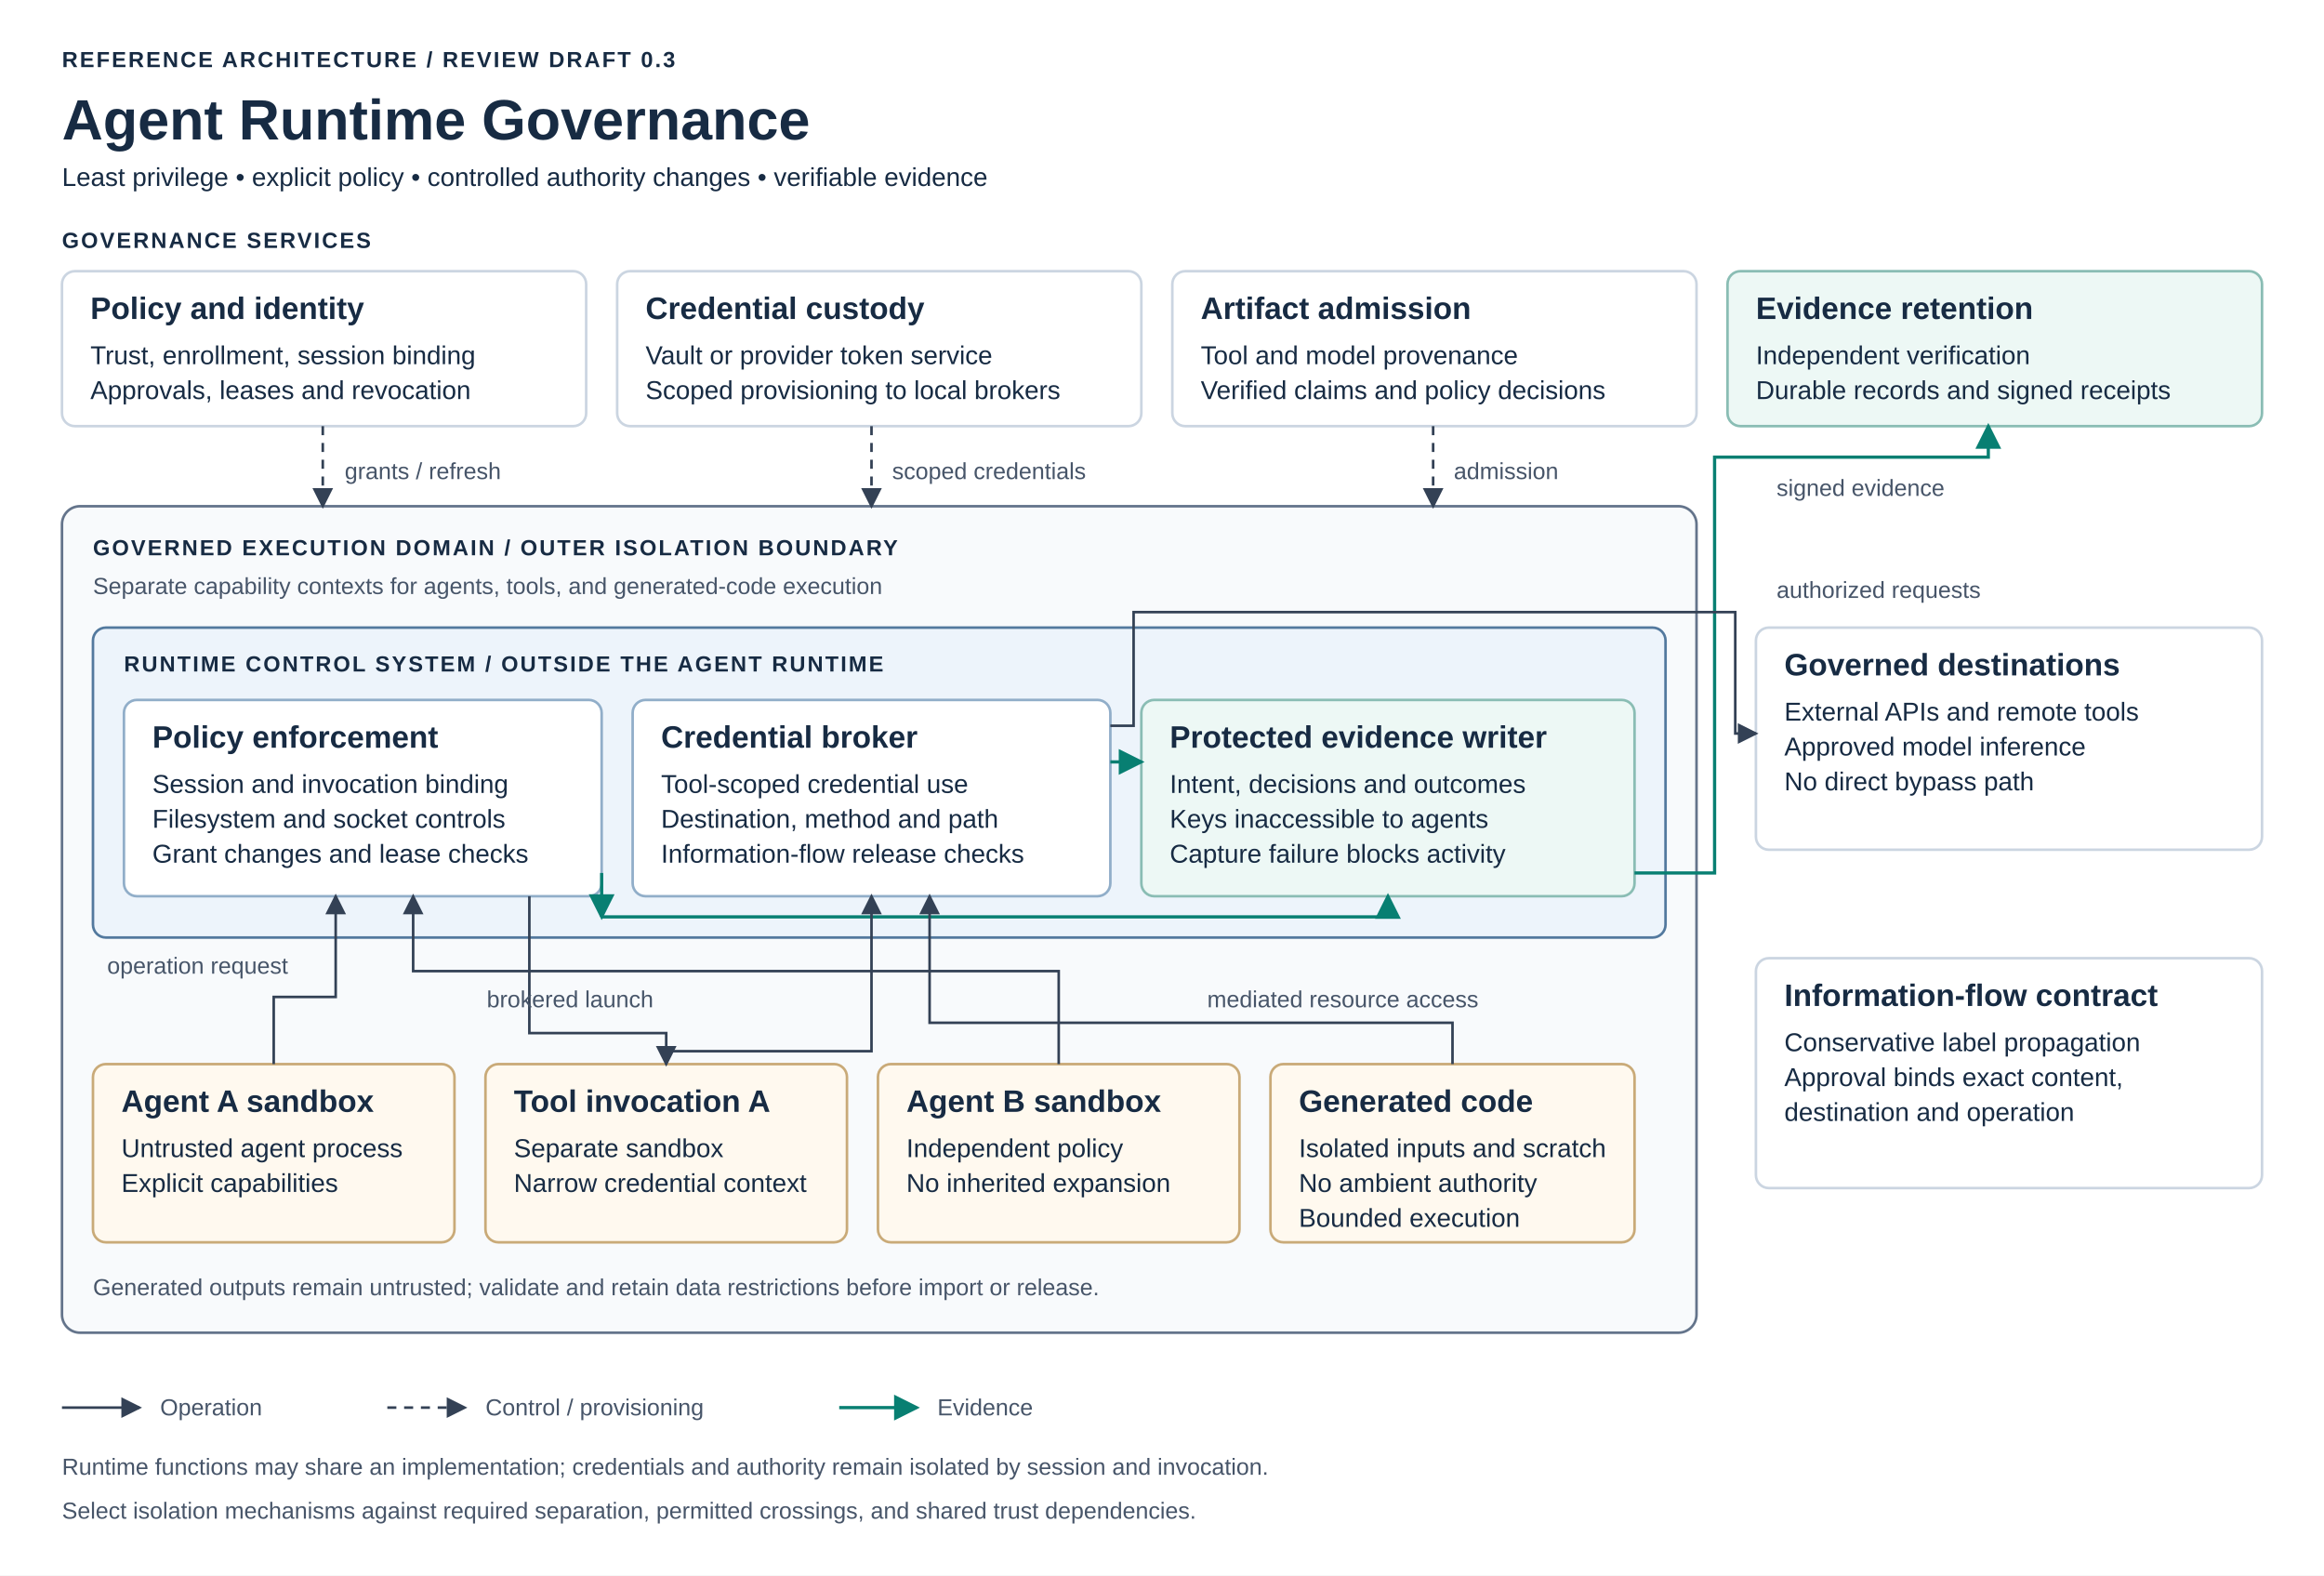
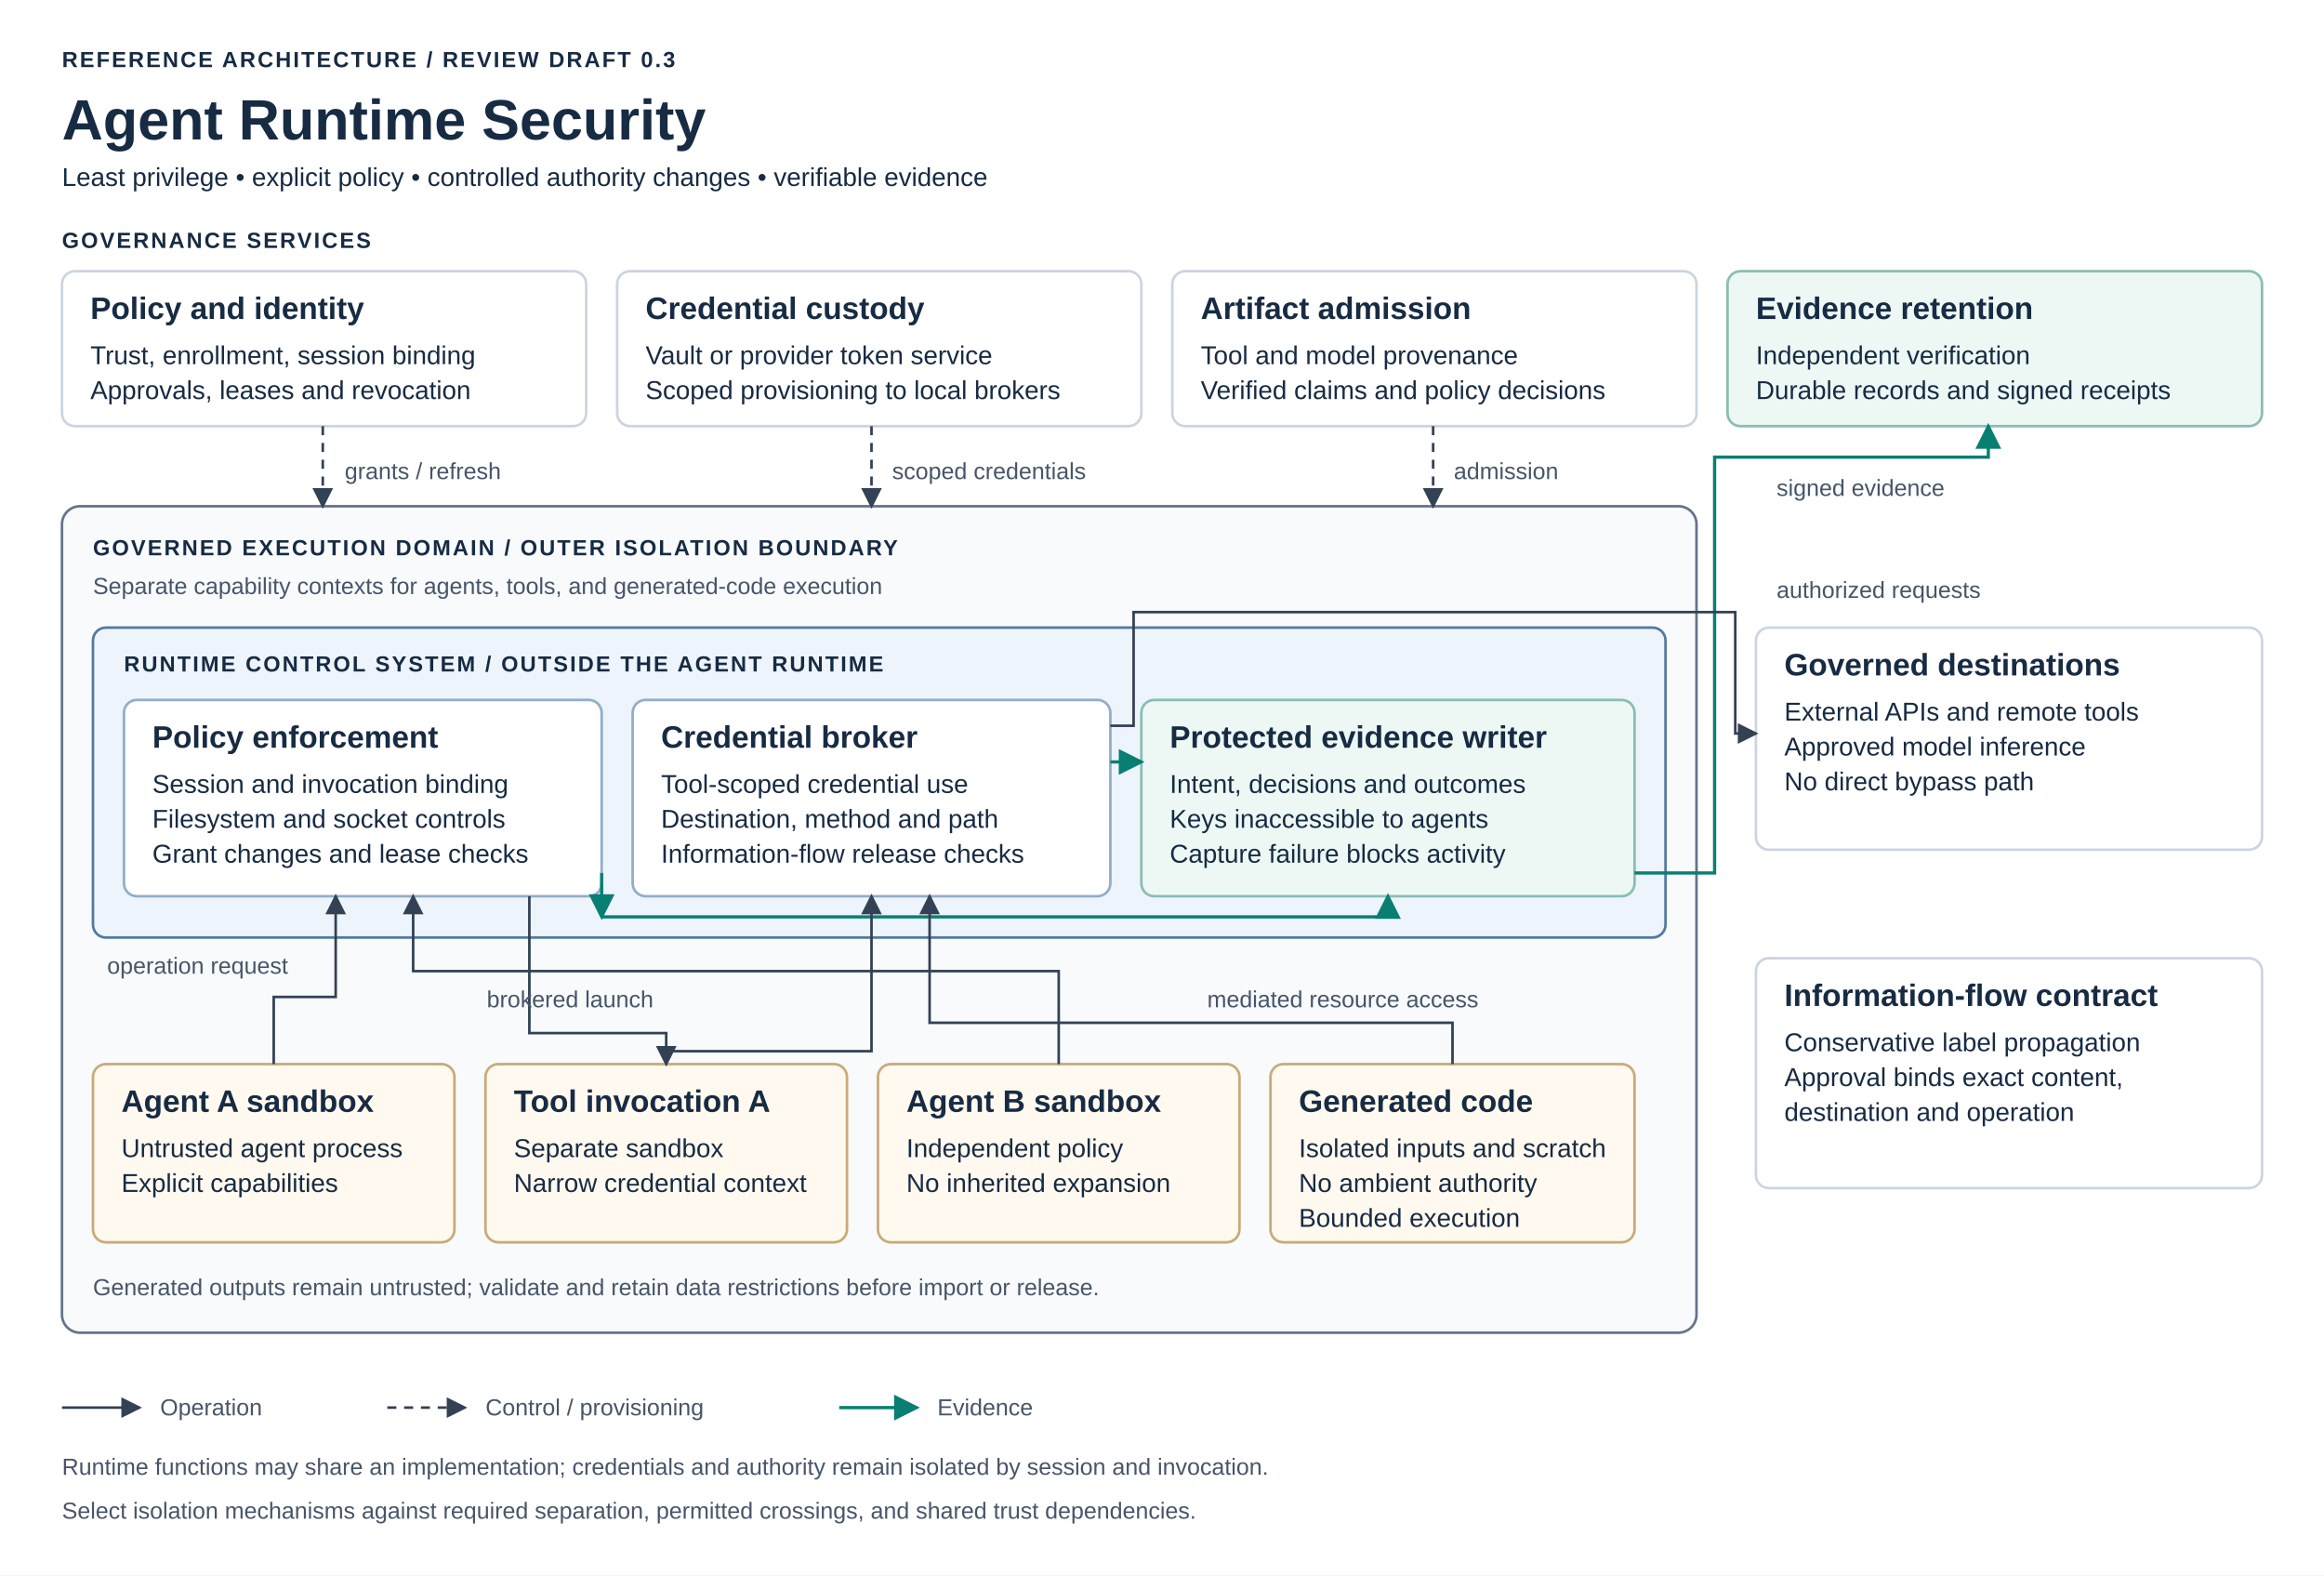
<svg xmlns="http://www.w3.org/2000/svg" width="1800" height="1220" viewBox="0 0 1800 1220" role="img" aria-labelledby="title desc">
  <defs>
    <marker id="arrow" markerWidth="8" markerHeight="8" refX="7" refY="4" orient="auto">
      <path d="M0 0L8 4L0 8Z" fill="#334155" />
    </marker>
    <marker id="green" markerWidth="8" markerHeight="8" refX="7" refY="4" orient="auto">
      <path d="M0 0L8 4L0 8Z" fill="#087f72" />
    </marker>
  </defs>
  <style>text{font-family:Arial,Helvetica,sans-serif;fill:#172b43}.small{font-size:18px;fill:#475569}.label{font-size:17px;font-weight:700;letter-spacing:1.5px}.heading{font-size:24px;font-weight:700}.body{font-size:20px}.flow{fill:none;stroke:#334155;stroke-width:2;marker-end:url(#arrow)}.control{stroke-dasharray:7 6}.evidence{fill:none;stroke:#087f72;stroke-width:2.5;marker-end:url(#green)}</style>
  <rect width="1800" height="1220" fill="#fff" />
  <text x="48" y="52" class="label">REFERENCE ARCHITECTURE / REVIEW DRAFT 0.3</text>
-   <text x="48" y="108" font-size="44" font-weight="700">Agent Runtime Governance</text>
+   <text x="48" y="108" font-size="44" font-weight="700">Agent Runtime Security</text>
  <text x="48" y="144" class="body">Least privilege • explicit policy • controlled authority changes • verifiable evidence</text>
  <text x="48" y="192" class="label">GOVERNANCE SERVICES</text>
  <rect x="48" y="210" width="406" height="120" rx="10" fill="#fff" stroke="#cbd5e1" stroke-width="2" />
  <text x="70" y="247" class="heading">Policy and identity</text>
  <text x="70" y="282" class="body">Trust, enrollment, session binding</text>
  <text x="70" y="309" class="body">Approvals, leases and revocation</text>
  <rect x="478" y="210" width="406" height="120" rx="10" fill="#fff" stroke="#cbd5e1" stroke-width="2" />
  <text x="500" y="247" class="heading">Credential custody</text>
  <text x="500" y="282" class="body">Vault or provider token service</text>
  <text x="500" y="309" class="body">Scoped provisioning to local brokers</text>
  <rect x="908" y="210" width="406" height="120" rx="10" fill="#fff" stroke="#cbd5e1" stroke-width="2" />
  <text x="930" y="247" class="heading">Artifact admission</text>
  <text x="930" y="282" class="body">Tool and model provenance</text>
  <text x="930" y="309" class="body">Verified claims and policy decisions</text>
  <rect x="1338" y="210" width="414" height="120" rx="10" fill="#edf8f5" stroke="#8abdb4" stroke-width="2" />
  <text x="1360" y="247" class="heading">Evidence retention</text>
  <text x="1360" y="282" class="body">Independent verification</text>
  <text x="1360" y="309" class="body">Durable records and signed receipts</text>
  <rect x="48" y="392" width="1266" height="640" rx="14" fill="#f8fafc" stroke="#64748b" stroke-width="2" />
  <text x="72" y="430" class="label">GOVERNED EXECUTION DOMAIN / OUTER ISOLATION BOUNDARY</text>
  <text x="72" y="460" class="small">Separate capability contexts for agents, tools, and generated-code execution</text>
  <rect x="72" y="486" width="1218" height="240" rx="10" fill="#edf4fb" stroke="#53799e" stroke-width="2" />
  <text x="96" y="520" class="label">RUNTIME CONTROL SYSTEM / OUTSIDE THE AGENT RUNTIME</text>
  <rect x="96" y="542" width="370" height="152" rx="10" fill="#fff" stroke="#91aec9" stroke-width="2" />
  <text x="118" y="579" class="heading">Policy enforcement</text>
  <text x="118" y="614" class="body">Session and invocation binding</text>
  <text x="118" y="641" class="body">Filesystem and socket controls</text>
  <text x="118" y="668" class="body">Grant changes and lease checks</text>
  <rect x="490" y="542" width="370" height="152" rx="10" fill="#fff" stroke="#91aec9" stroke-width="2" />
  <text x="512" y="579" class="heading">Credential broker</text>
  <text x="512" y="614" class="body">Tool-scoped credential use</text>
  <text x="512" y="641" class="body">Destination, method and path</text>
  <text x="512" y="668" class="body">Information-flow release checks</text>
  <rect x="884" y="542" width="382" height="152" rx="10" fill="#edf8f5" stroke="#8abdb4" stroke-width="2" />
  <text x="906" y="579" class="heading">Protected evidence writer</text>
  <text x="906" y="614" class="body">Intent, decisions and outcomes</text>
  <text x="906" y="641" class="body">Keys inaccessible to agents</text>
  <text x="906" y="668" class="body">Capture failure blocks activity</text>
  <rect x="72" y="824" width="280" height="138" rx="10" fill="#fff9ef" stroke="#c9aa78" stroke-width="2" />
  <text x="94" y="861" class="heading">Agent A sandbox</text>
  <text x="94" y="896" class="body">Untrusted agent process</text>
  <text x="94" y="923" class="body">Explicit capabilities</text>
  <rect x="376" y="824" width="280" height="138" rx="10" fill="#fff9ef" stroke="#c9aa78" stroke-width="2" />
  <text x="398" y="861" class="heading">Tool invocation A</text>
  <text x="398" y="896" class="body">Separate sandbox</text>
  <text x="398" y="923" class="body">Narrow credential context</text>
  <rect x="680" y="824" width="280" height="138" rx="10" fill="#fff9ef" stroke="#c9aa78" stroke-width="2" />
  <text x="702" y="861" class="heading">Agent B sandbox</text>
  <text x="702" y="896" class="body">Independent policy</text>
  <text x="702" y="923" class="body">No inherited expansion</text>
  <rect x="984" y="824" width="282" height="138" rx="10" fill="#fff9ef" stroke="#c9aa78" stroke-width="2" />
  <text x="1006" y="861" class="heading">Generated code</text>
  <text x="1006" y="896" class="body">Isolated inputs and scratch</text>
  <text x="1006" y="923" class="body">No ambient authority</text>
  <text x="1006" y="950" class="body">Bounded execution</text>
  <text x="72" y="1003" class="small">Generated outputs remain untrusted; validate and retain data restrictions before import or release.</text>
  <rect x="1360" y="486" width="392" height="172" rx="10" fill="#fff" stroke="#cbd5e1" stroke-width="2" />
  <text x="1382" y="523" class="heading">Governed destinations</text>
  <text x="1382" y="558" class="body">External APIs and remote tools</text>
  <text x="1382" y="585" class="body">Approved model inference</text>
  <text x="1382" y="612" class="body">No direct bypass path</text>
  <rect x="1360" y="742" width="392" height="178" rx="10" fill="#fff" stroke="#cbd5e1" stroke-width="2" />
  <text x="1382" y="779" class="heading">Information-flow contract</text>
  <text x="1382" y="814" class="body">Conservative label propagation</text>
  <text x="1382" y="841" class="body">Approval binds exact content,</text>
  <text x="1382" y="868" class="body">destination and operation</text>
  <path d="M250 330 V392" class="flow control" />
  <text x="267" y="371" class="small">grants / refresh</text>
  <path d="M675 330 V392" class="flow control" />
  <text x="691" y="371" class="small">scoped credentials</text>
  <path d="M1110 330 V392" class="flow control" />
  <text x="1126" y="371" class="small">admission</text>
  <path d="M1266 676 H1328 V354 H1540 V330" class="evidence" />
  <text x="1376" y="384" class="small">signed evidence</text>
  <path d="M860 590 H884" class="evidence" />
  <path d="M466 710 H1075 V694" class="evidence" />
  <path d="M466 676 V710" class="evidence" />
  <path d="M860 562 H878 V474 H1344 V568 H1360" class="flow" />
  <text x="1376" y="463" class="small">authorized requests</text>
  <path d="M212 824 V772 H260 V694" class="flow" />
  <text x="83" y="754" class="small">operation request</text>
  <path d="M820 824 V752 H320 V694" class="flow" />
  <path d="M410 694 V800 H516 V824" class="flow" />
  <text x="377" y="780" class="small">brokered launch</text>
  <path d="M516 824 V814 H675 V694" class="flow" />
  <path d="M1125 824 V792 H720 V694" class="flow" />
  <text x="935" y="780" class="small">mediated resource access</text>
  <path d="M48 1090 H108" class="flow" />
  <text x="124" y="1096" class="small">Operation</text>
  <path d="M300 1090 H360" class="flow control" />
  <text x="376" y="1096" class="small">Control / provisioning</text>
  <path d="M650 1090 H710" class="evidence" />
  <text x="726" y="1096" class="small">Evidence</text>
  <text x="48" y="1142" class="small">Runtime functions may share an implementation; credentials and authority remain isolated by session and invocation.</text>
  <text x="48" y="1176" class="small">Select isolation mechanisms against required separation, permitted crossings, and shared trust dependencies.</text>
</svg>
